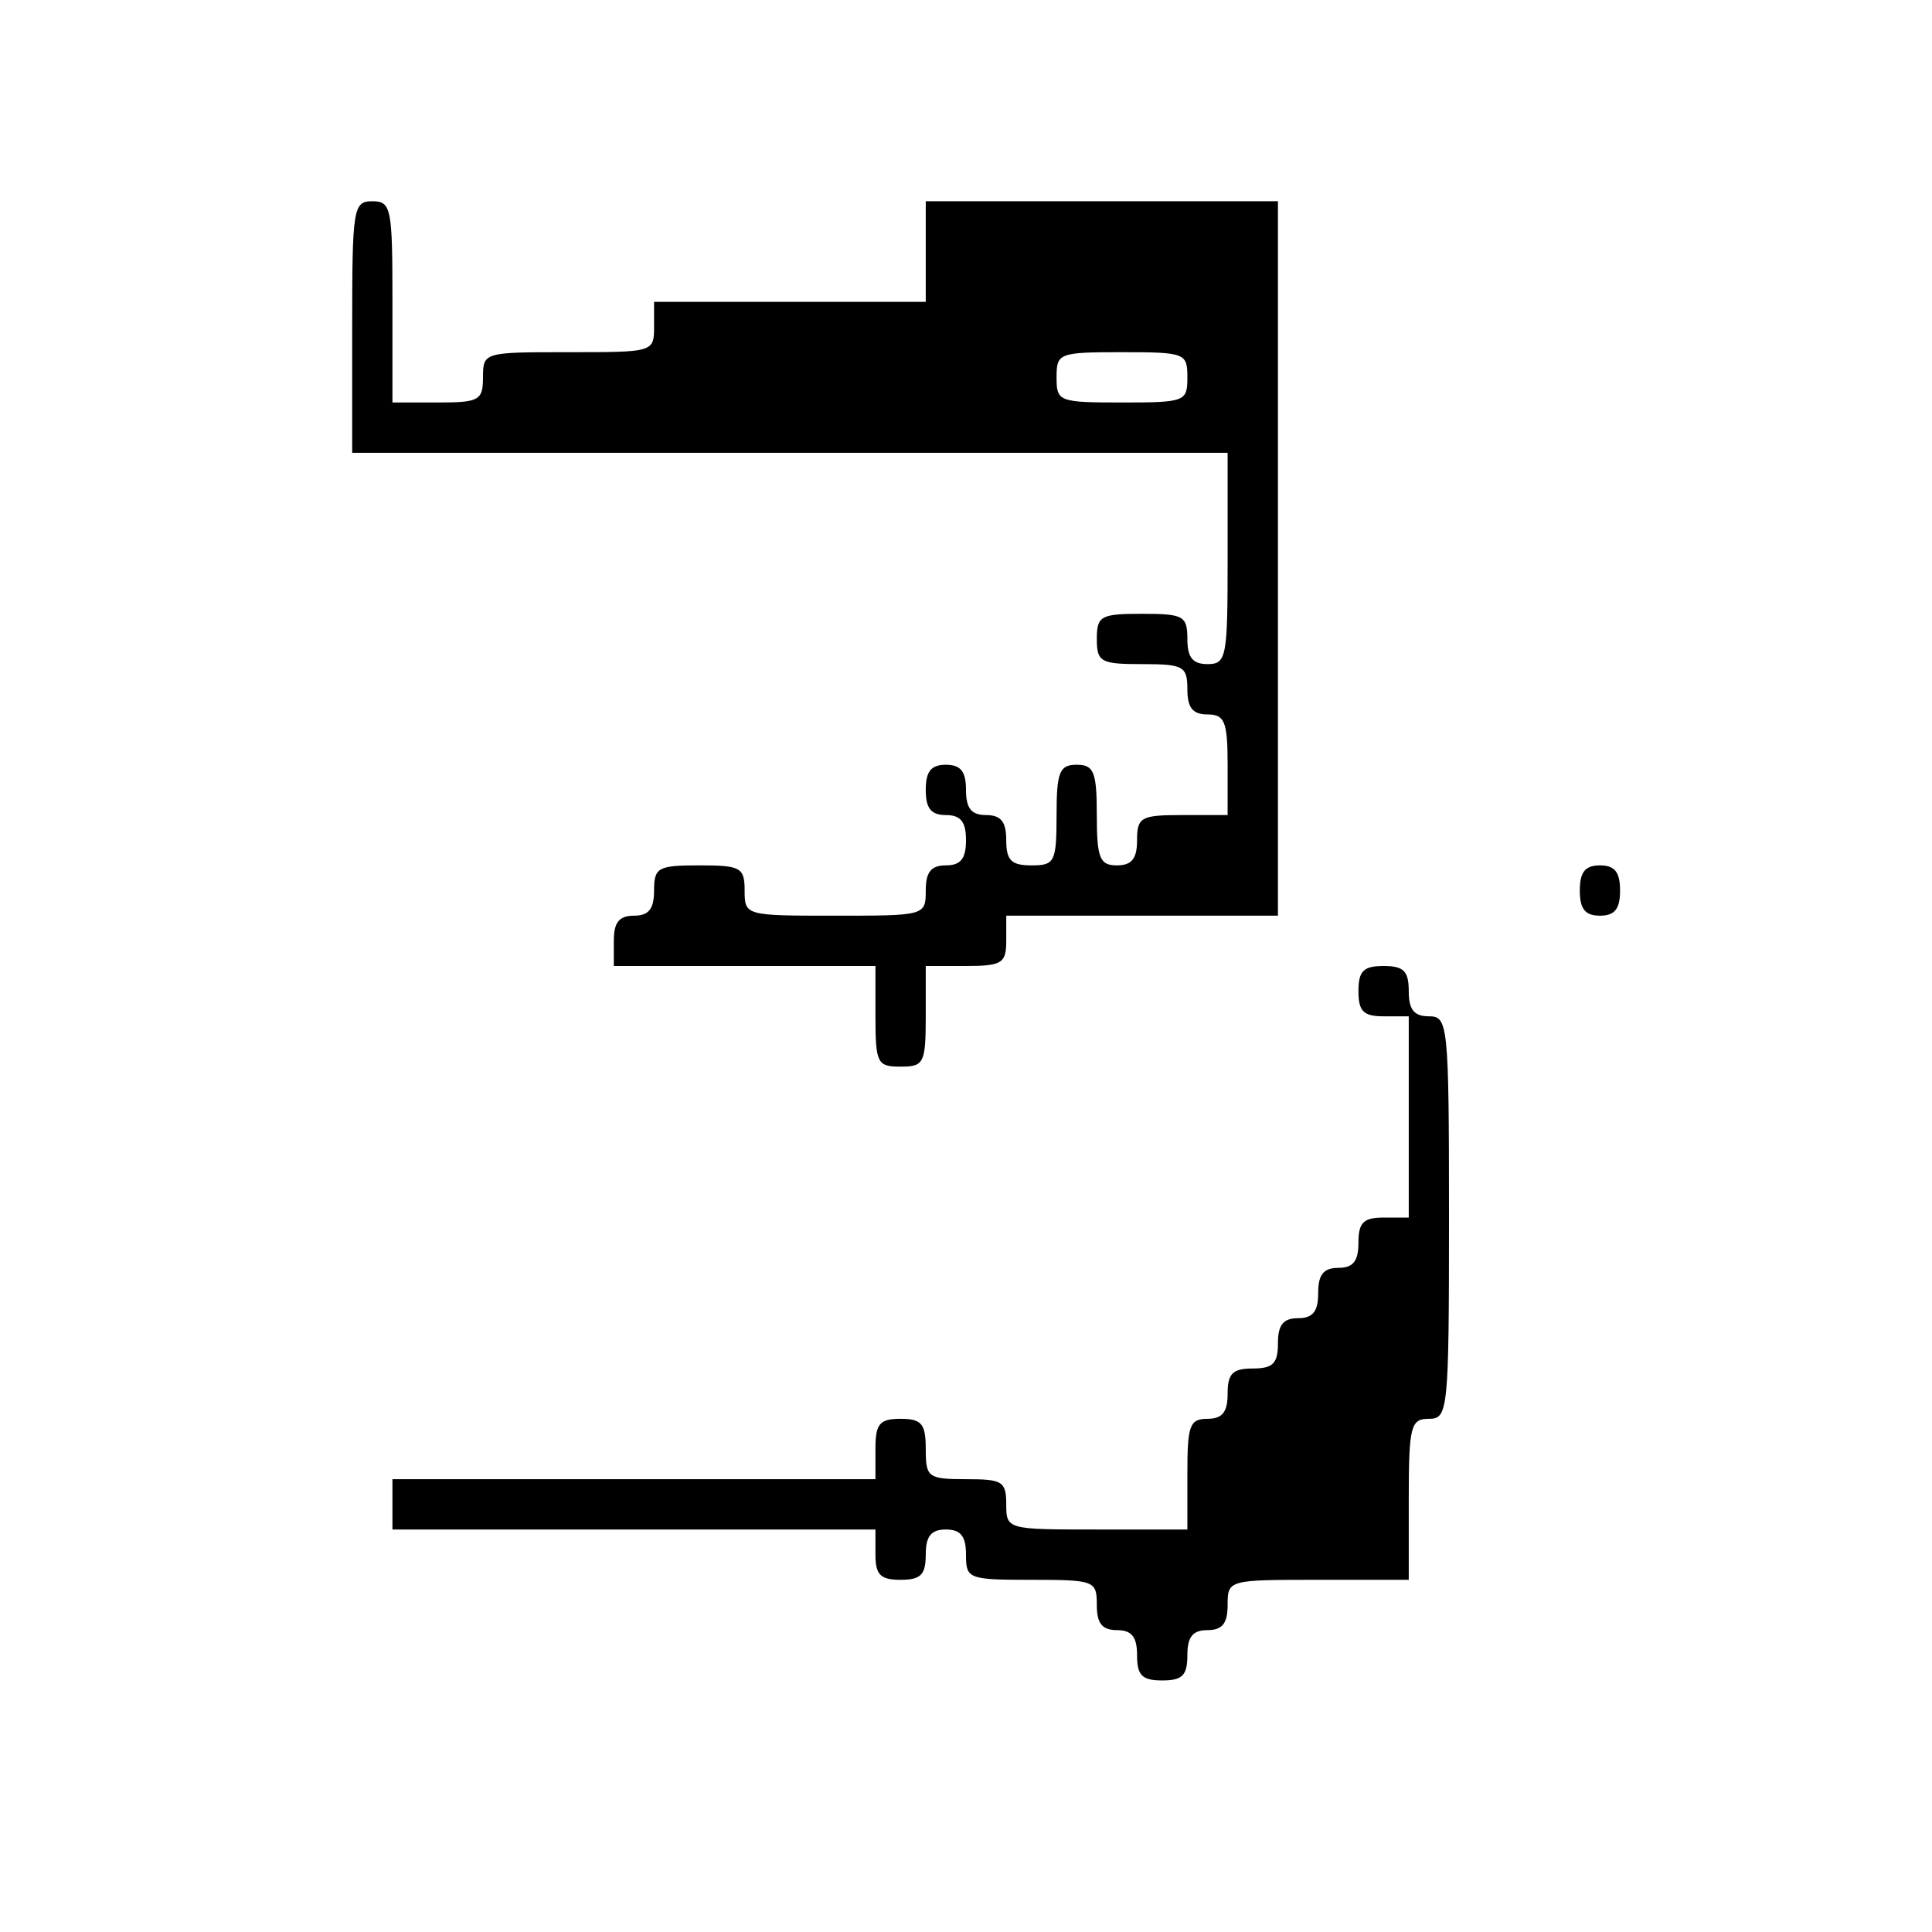
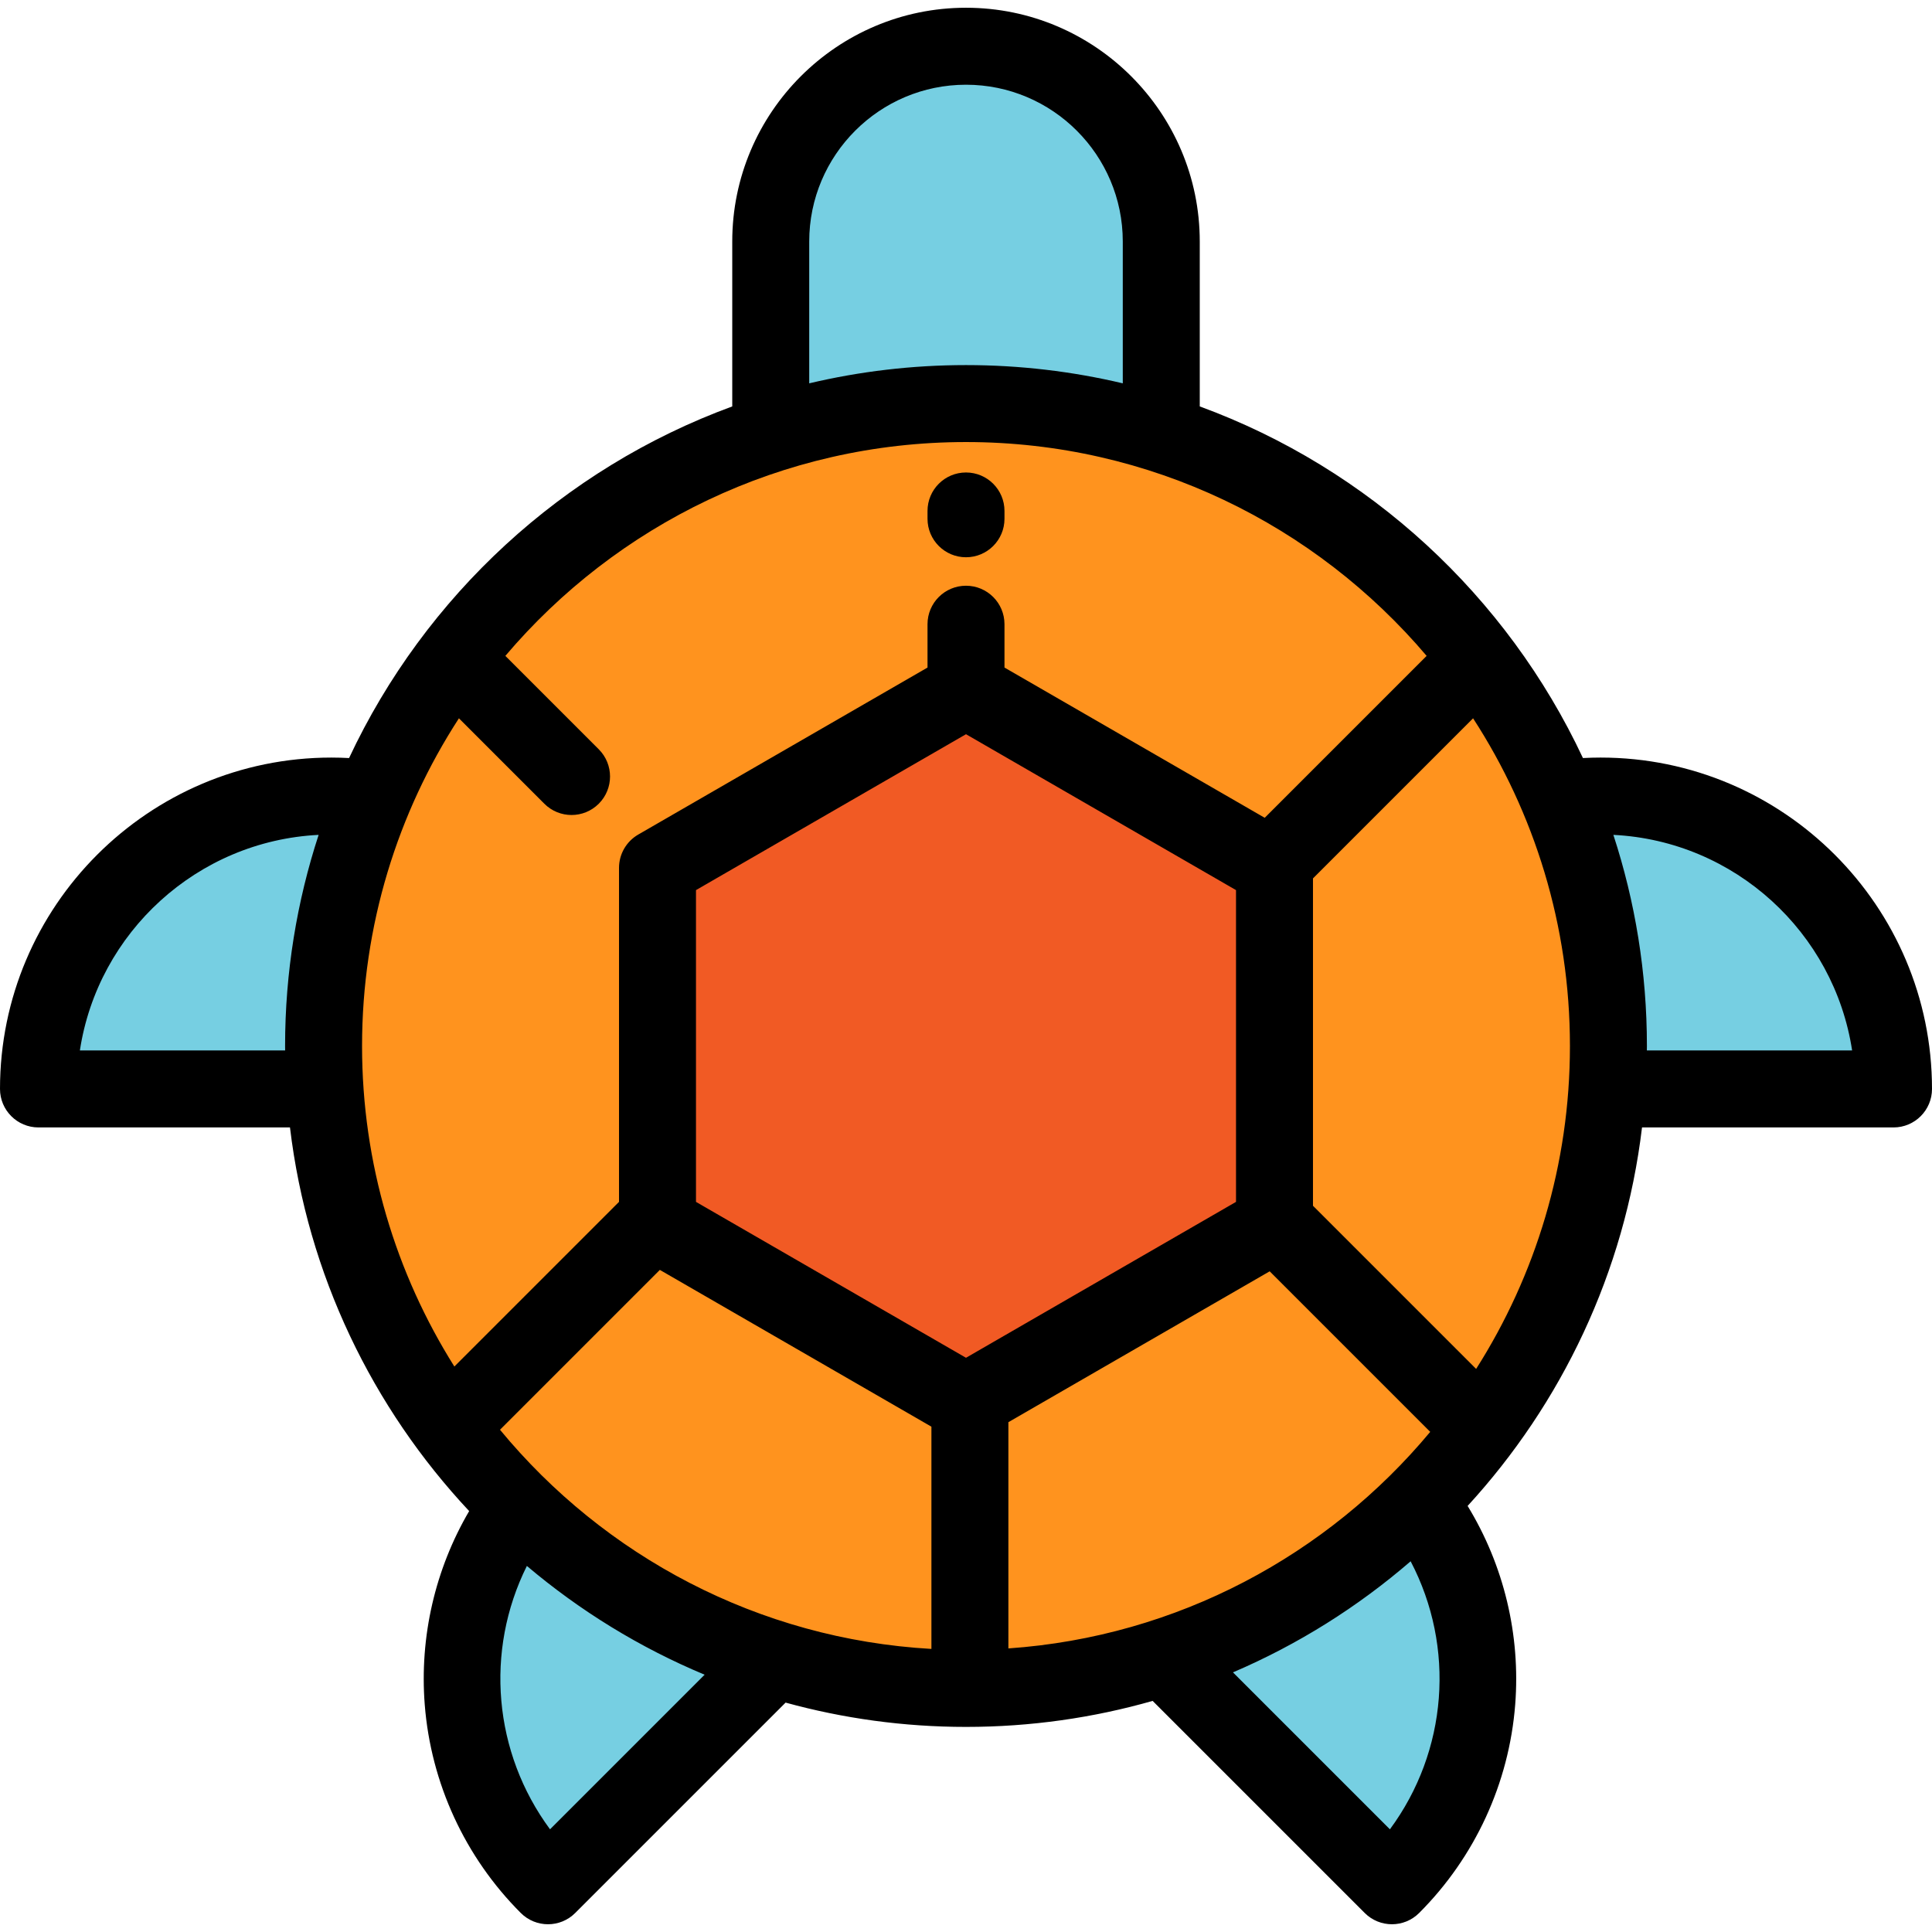
- <svg xmlns="http://www.w3.org/2000/svg" version="1.0" width="192pt" height="192pt" viewBox="0 0 192 192" preserveAspectRatio="xMidYMid meet">
-   <g transform="translate(0,192) scale(0.1,-0.1)" fill="#000000" stroke="none">
-     <path d="M350 1595 l0 -125 435 0 435 0 0 -105 c0 -98 -1 -105 -20 -105 -15 0 -20 7 -20 25 0 23 -4 25 -45 25 -41 0 -45 -2 -45 -25 0 -23 4 -25 45 -25 41 0 45 -2 45 -25 0 -18 5 -25 20 -25 17 0 20 -7 20 -50 l0 -50 -45 0 c-41 0 -45 -2 -45 -25 0 -18 -5 -25 -20 -25 -17 0 -20 7 -20 50 0 43 -3 50 -20 50 -17 0 -20 -7 -20 -50 0 -47 -2 -50 -25 -50 -20 0 -25 5 -25 25 0 18 -5 25 -20 25 -15 0 -20 7 -20 25 0 18 -5 25 -20 25 -15 0 -20 -7 -20 -25 0 -18 5 -25 20 -25 15 0 20 -7 20 -25 0 -18 -5 -25 -20 -25 -15 0 -20 -7 -20 -25 0 -25 -1 -25 -90 -25 -89 0 -90 0 -90 25 0 23 -4 25 -45 25 -41 0 -45 -2 -45 -25 0 -18 -5 -25 -20 -25 -15 0 -20 -7 -20 -25 l0 -25 130 0 130 0 0 -50 c0 -47 2 -50 25 -50 23 0 25 3 25 50 l0 50 40 0 c36 0 40 3 40 25 l0 25 135 0 135 0 0 355 0 355 -175 0 -175 0 0 -50 0 -50 -135 0 -135 0 0 -25 c0 -25 -1 -25 -85 -25 -84 0 -85 0 -85 -25 0 -23 -4 -25 -45 -25 l-45 0 0 100 c0 93 -1 100 -20 100 -19 0 -20 -7 -20 -125z m830 -50 c0 -24 -2 -25 -65 -25 -63 0 -65 1 -65 25 0 24 2 25 65 25 63 0 65 -1 65 -25z" />
-     <path d="M1570 1035 c0 -18 5 -25 20 -25 15 0 20 7 20 25 0 18 -5 25 -20 25 -15 0 -20 -7 -20 -25z" />
-     <path d="M1350 935 c0 -20 5 -25 25 -25 l25 0 0 -100 0 -100 -25 0 c-20 0 -25 -5 -25 -25 0 -18 -5 -25 -20 -25 -15 0 -20 -7 -20 -25 0 -18 -5 -25 -20 -25 -15 0 -20 -7 -20 -25 0 -20 -5 -25 -25 -25 -20 0 -25 -5 -25 -25 0 -18 -5 -25 -20 -25 -18 0 -20 -7 -20 -55 l0 -55 -90 0 c-89 0 -90 0 -90 25 0 23 -4 25 -40 25 -38 0 -40 2 -40 30 0 25 -4 30 -25 30 -21 0 -25 -5 -25 -30 l0 -30 -240 0 -240 0 0 -25 0 -25 240 0 240 0 0 -25 c0 -20 5 -25 25 -25 20 0 25 5 25 25 0 18 5 25 20 25 15 0 20 -7 20 -25 0 -24 2 -25 65 -25 63 0 65 -1 65 -25 0 -18 5 -25 20 -25 15 0 20 -7 20 -25 0 -20 5 -25 25 -25 20 0 25 5 25 25 0 18 5 25 20 25 15 0 20 7 20 25 0 25 1 25 90 25 l90 0 0 80 c0 73 2 80 20 80 19 0 20 7 20 200 0 193 -1 200 -20 200 -15 0 -20 7 -20 25 0 20 -5 25 -25 25 -20 0 -25 -5 -25 -25z" />
+ <svg xmlns="http://www.w3.org/2000/svg" version="1.1" id="Layer_1" x="0px" y="0px" viewBox="0 0 512 512" style="enable-background:new 0 0 512 512;" xml:space="preserve">
+   <g>
+     <path style="fill:#76CFE2;" d="M10.199,288.583c0-42.869,34.752-77.621,77.621-77.621s77.621,34.752,77.621,77.621H10.199z" />
+     <path style="fill:#76CFE2;" d="M346.558,288.583c0-42.869,34.752-77.621,77.621-77.621s77.622,34.753,77.622,77.621H346.558z" />
+     <path style="fill:#76CFE2;" d="M259.105,389.975c30.313-30.313,79.46-30.313,109.773,0c30.313,30.313,30.313,79.46,0,109.773   L259.105,389.975z" />
+     <path style="fill:#76CFE2;" d="M254.999,389.975c-30.313-30.313-79.46-30.313-109.773,0c-30.313,30.313-30.313,79.46,0,109.773   L254.999,389.975z" />
+     <path style="fill:#76CFE2;" d="M307.748,174.739H204.252V64c0-28.579,23.169-51.748,51.748-51.748l0,0   c28.579,0,51.748,23.169,51.748,51.748V174.739z" />
  </g>
+   <circle style="fill:#FF931E;" cx="256" cy="277.204" r="170.245" />
+   <polygon style="fill:#F15A24;" points="174.245,229.998 256,182.797 337.755,229.998 337.755,324.4 256,371.602 174.245,324.4 " />
+   <path d="M424.18,200.763c-1.558,0-3.124,0.043-4.685,0.125c-20.129-42.954-56.688-76.736-101.546-93.182V64  c0-34.157-27.79-61.947-61.947-61.947S194.054,29.843,194.054,64v43.707c-44.86,16.447-81.419,50.231-101.548,93.186  c-1.56-0.083-3.125-0.129-4.684-0.129C39.396,200.763,0,240.16,0,288.583c0,5.633,4.566,10.199,10.199,10.199h66.648  c4.678,39.071,21.889,74.34,47.486,101.669c-9.018,15.387-13.176,33.319-11.773,51.284c1.626,20.824,10.666,40.436,25.454,55.225  c1.992,1.992,4.602,2.987,7.212,2.987s5.221-0.995,7.212-2.987l55.753-55.753c15.234,4.19,31.263,6.441,47.809,6.441  c17.145,0,33.738-2.405,49.461-6.893l56.205,56.205c1.992,1.992,4.602,2.987,7.212,2.987s5.221-0.995,7.212-2.987  c14.789-14.789,23.828-34.403,25.454-55.229c1.444-18.5-3.024-36.957-12.609-52.643c24.899-27.134,41.617-61.883,46.218-100.306  h66.649c5.633,0,10.199-4.566,10.199-10.199C512,240.16,472.604,200.763,424.18,200.763z M214.452,64  c0-22.909,18.638-41.548,41.548-41.548c22.91,0,41.548,18.638,41.548,41.548v37.587c-13.345-3.157-27.253-4.835-41.548-4.835  c-14.295,0-28.204,1.679-41.548,4.835V64z M21.168,278.384c4.765-31.266,31.086-55.537,63.273-57.134  c-5.762,17.623-8.891,36.426-8.891,55.949c0,0.397,0.012,0.789,0.015,1.185L21.168,278.384L21.168,278.384z M121.618,190.36  l22.637,22.637c1.992,1.992,4.602,2.987,7.212,2.987c2.61,0,5.221-0.995,7.212-2.987c3.983-3.983,3.983-10.441,0-14.425  l-24.756-24.756c29.381-34.641,73.201-56.669,122.075-56.669s92.694,22.028,122.075,56.669l-42.909,42.909l-68.966-39.817v-11.484  c0-5.633-4.566-10.199-10.199-10.199s-10.199,4.566-10.199,10.199v11.484l-76.655,44.257c-3.156,1.822-5.1,5.188-5.1,8.833v88.508  l-43.635,43.635c-15.487-24.634-24.462-53.757-24.462-84.942C95.95,245.211,105.388,215.39,121.618,190.36z M267.234,436.849  v-59.957l69.244-39.979l42.545,42.545C351.888,412.049,312.077,433.724,267.234,436.849z M132.503,378.897l42.362-42.362  l71.97,41.552v58.893C200.889,434.374,160.062,412.305,132.503,378.897z M256,194.574l71.556,41.313v82.625L256,359.825  l-71.556-41.313v-82.625L256,194.574z M145.763,484.786c-15.009-20.324-17.359-47.248-6.136-69.797  c14.036,11.873,29.899,21.646,47.107,28.826L145.763,484.786z M368.341,484.788l-41.594-41.594  c17.233-7.373,33.095-17.35,47.087-29.439C385.773,436.55,383.627,464.09,368.341,484.788z M391.19,362.777l-43.236-43.236v-86.753  l42.428-42.428c16.23,25.029,25.668,54.851,25.668,86.839C416.05,308.652,406.925,338.011,391.19,362.777z M436.434,278.384  c0.003-0.396,0.015-0.789,0.015-1.185c0-19.522-3.129-38.326-8.891-55.949c32.187,1.597,58.508,25.869,63.273,57.134H436.434z" />
+   <path d="M256,147.68c5.633,0,10.199-4.566,10.199-10.199v-2.07c0-5.633-4.566-10.199-10.199-10.199s-10.199,4.566-10.199,10.199  v2.07C245.801,143.114,250.367,147.68,256,147.68z" />
+   <g>
+ </g>
+   <g>
+ </g>
+   <g>
+ </g>
+   <g>
+ </g>
+   <g>
+ </g>
+   <g>
+ </g>
+   <g>
+ </g>
+   <g>
+ </g>
+   <g>
+ </g>
+   <g>
+ </g>
+   <g>
+ </g>
+   <g>
+ </g>
+   <g>
+ </g>
+   <g>
+ </g>
+   <g>
+ </g>
</svg>
